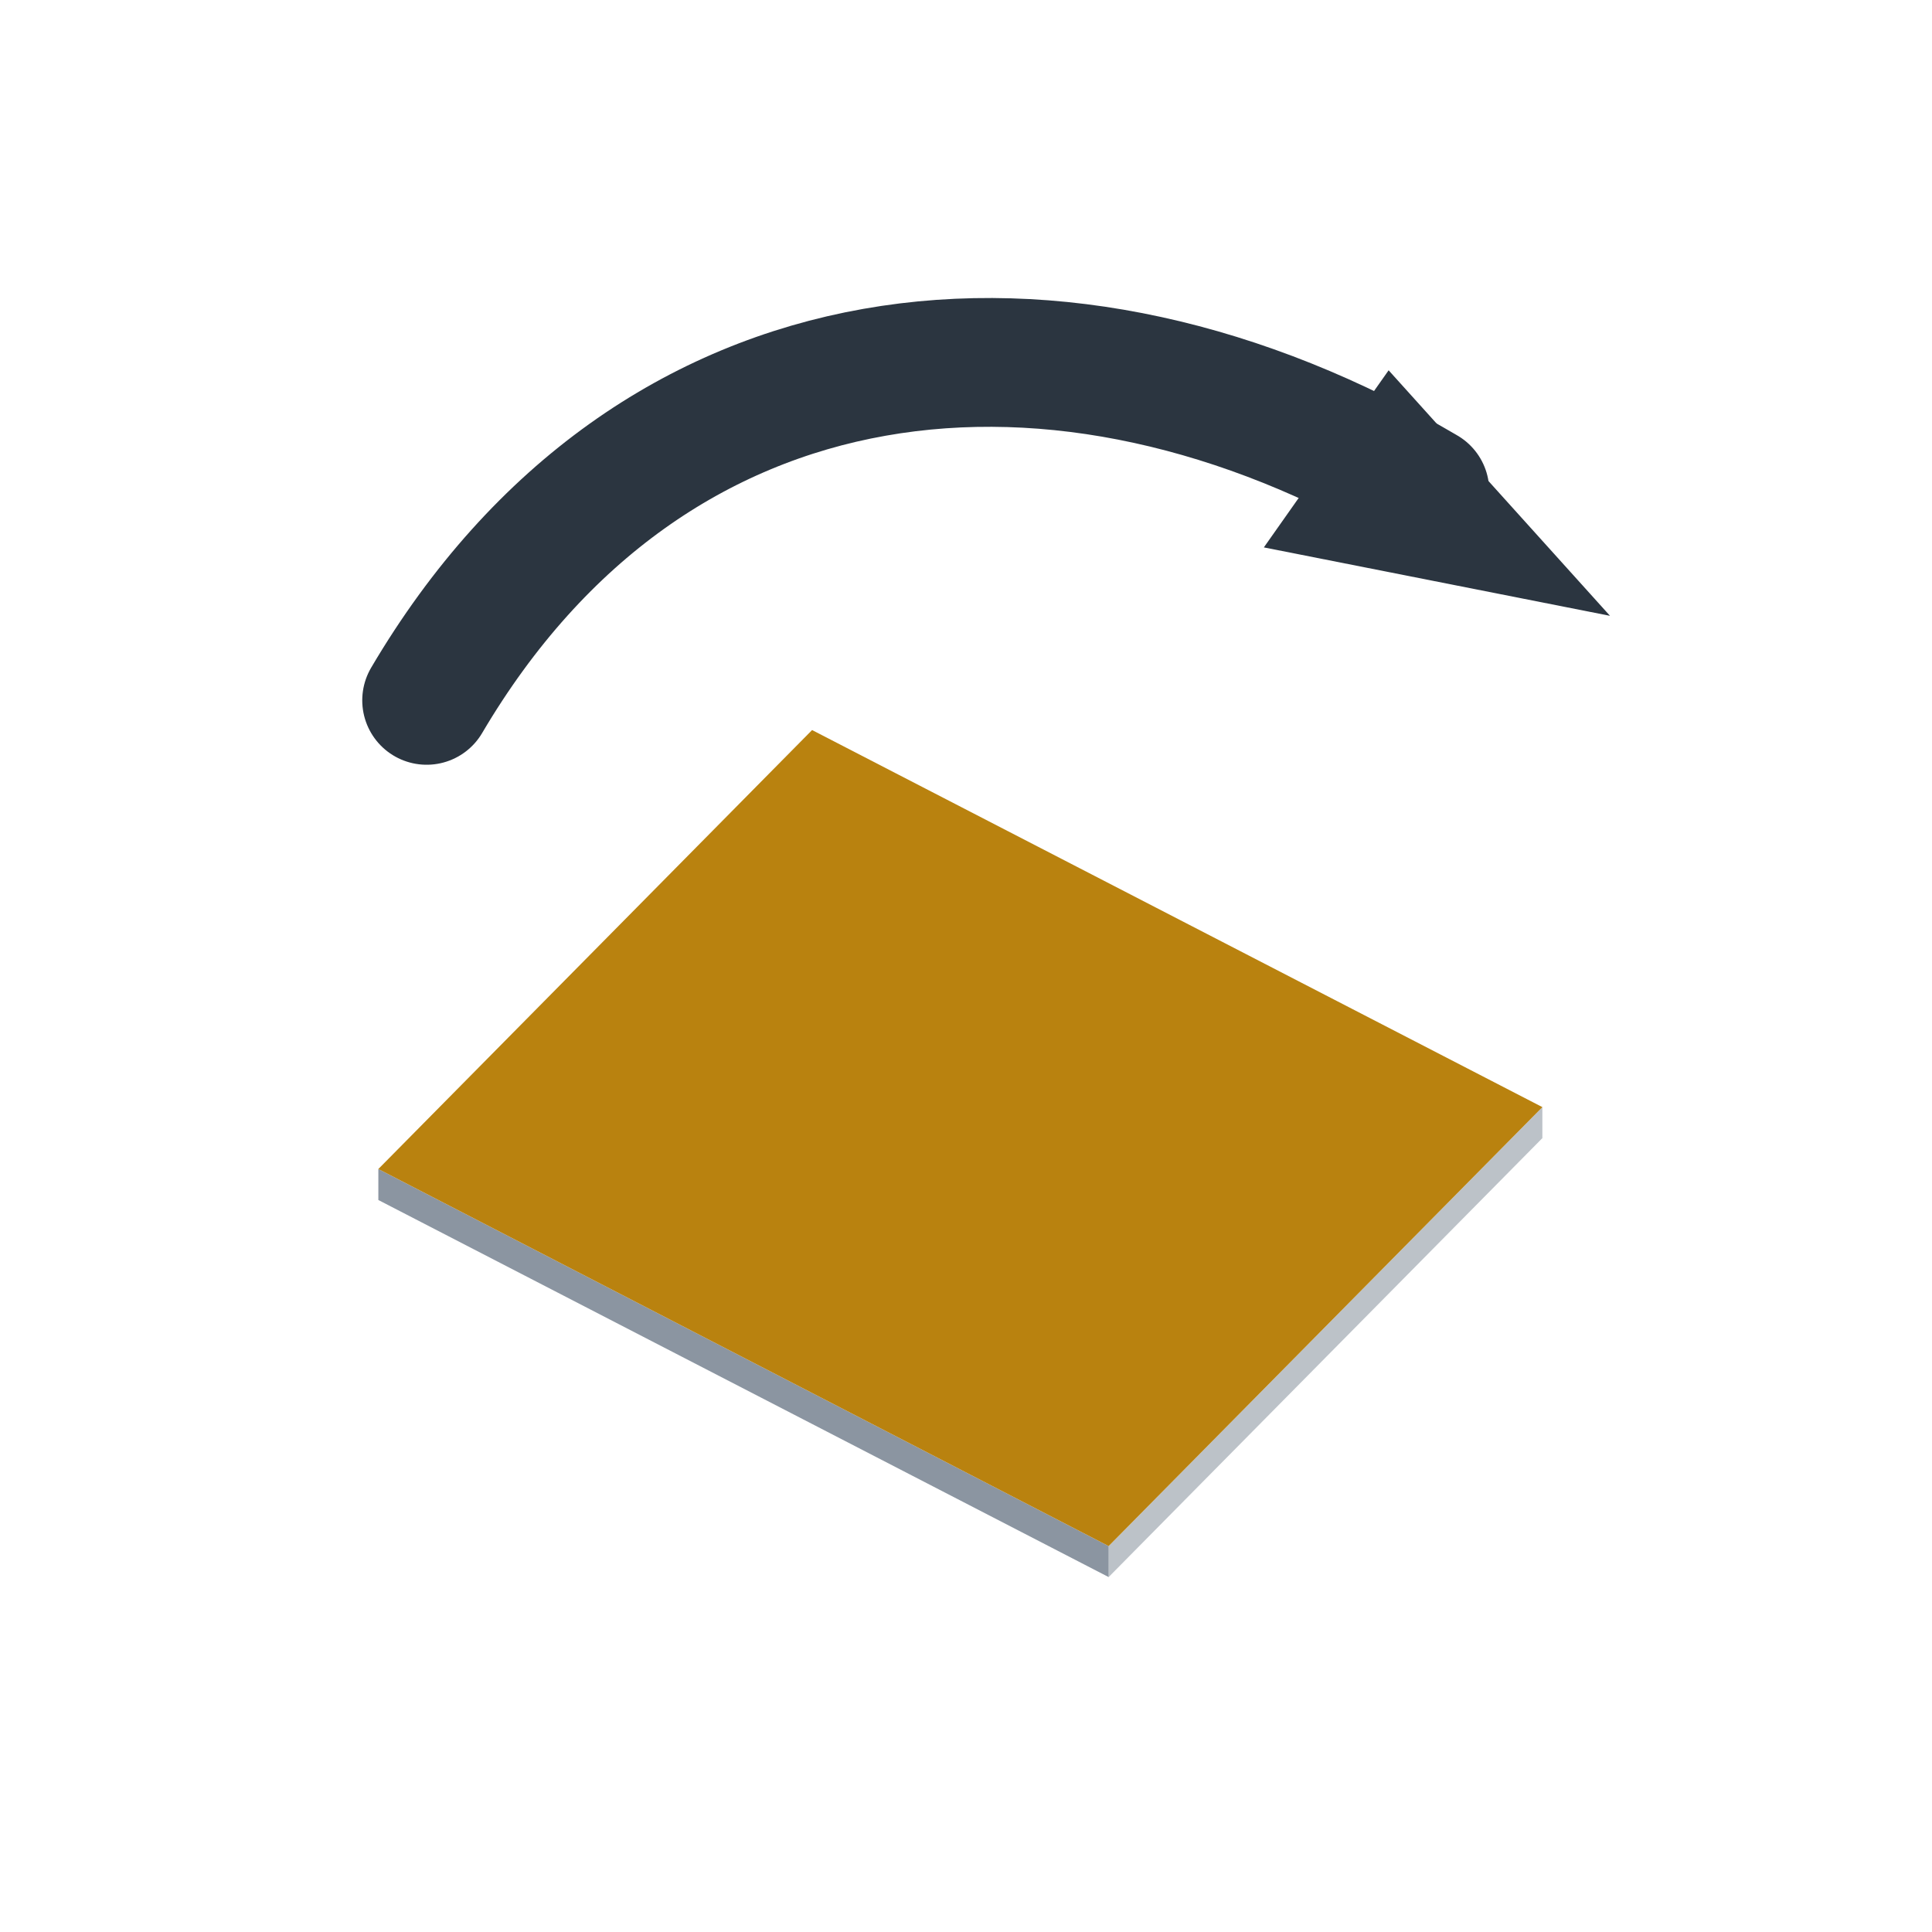
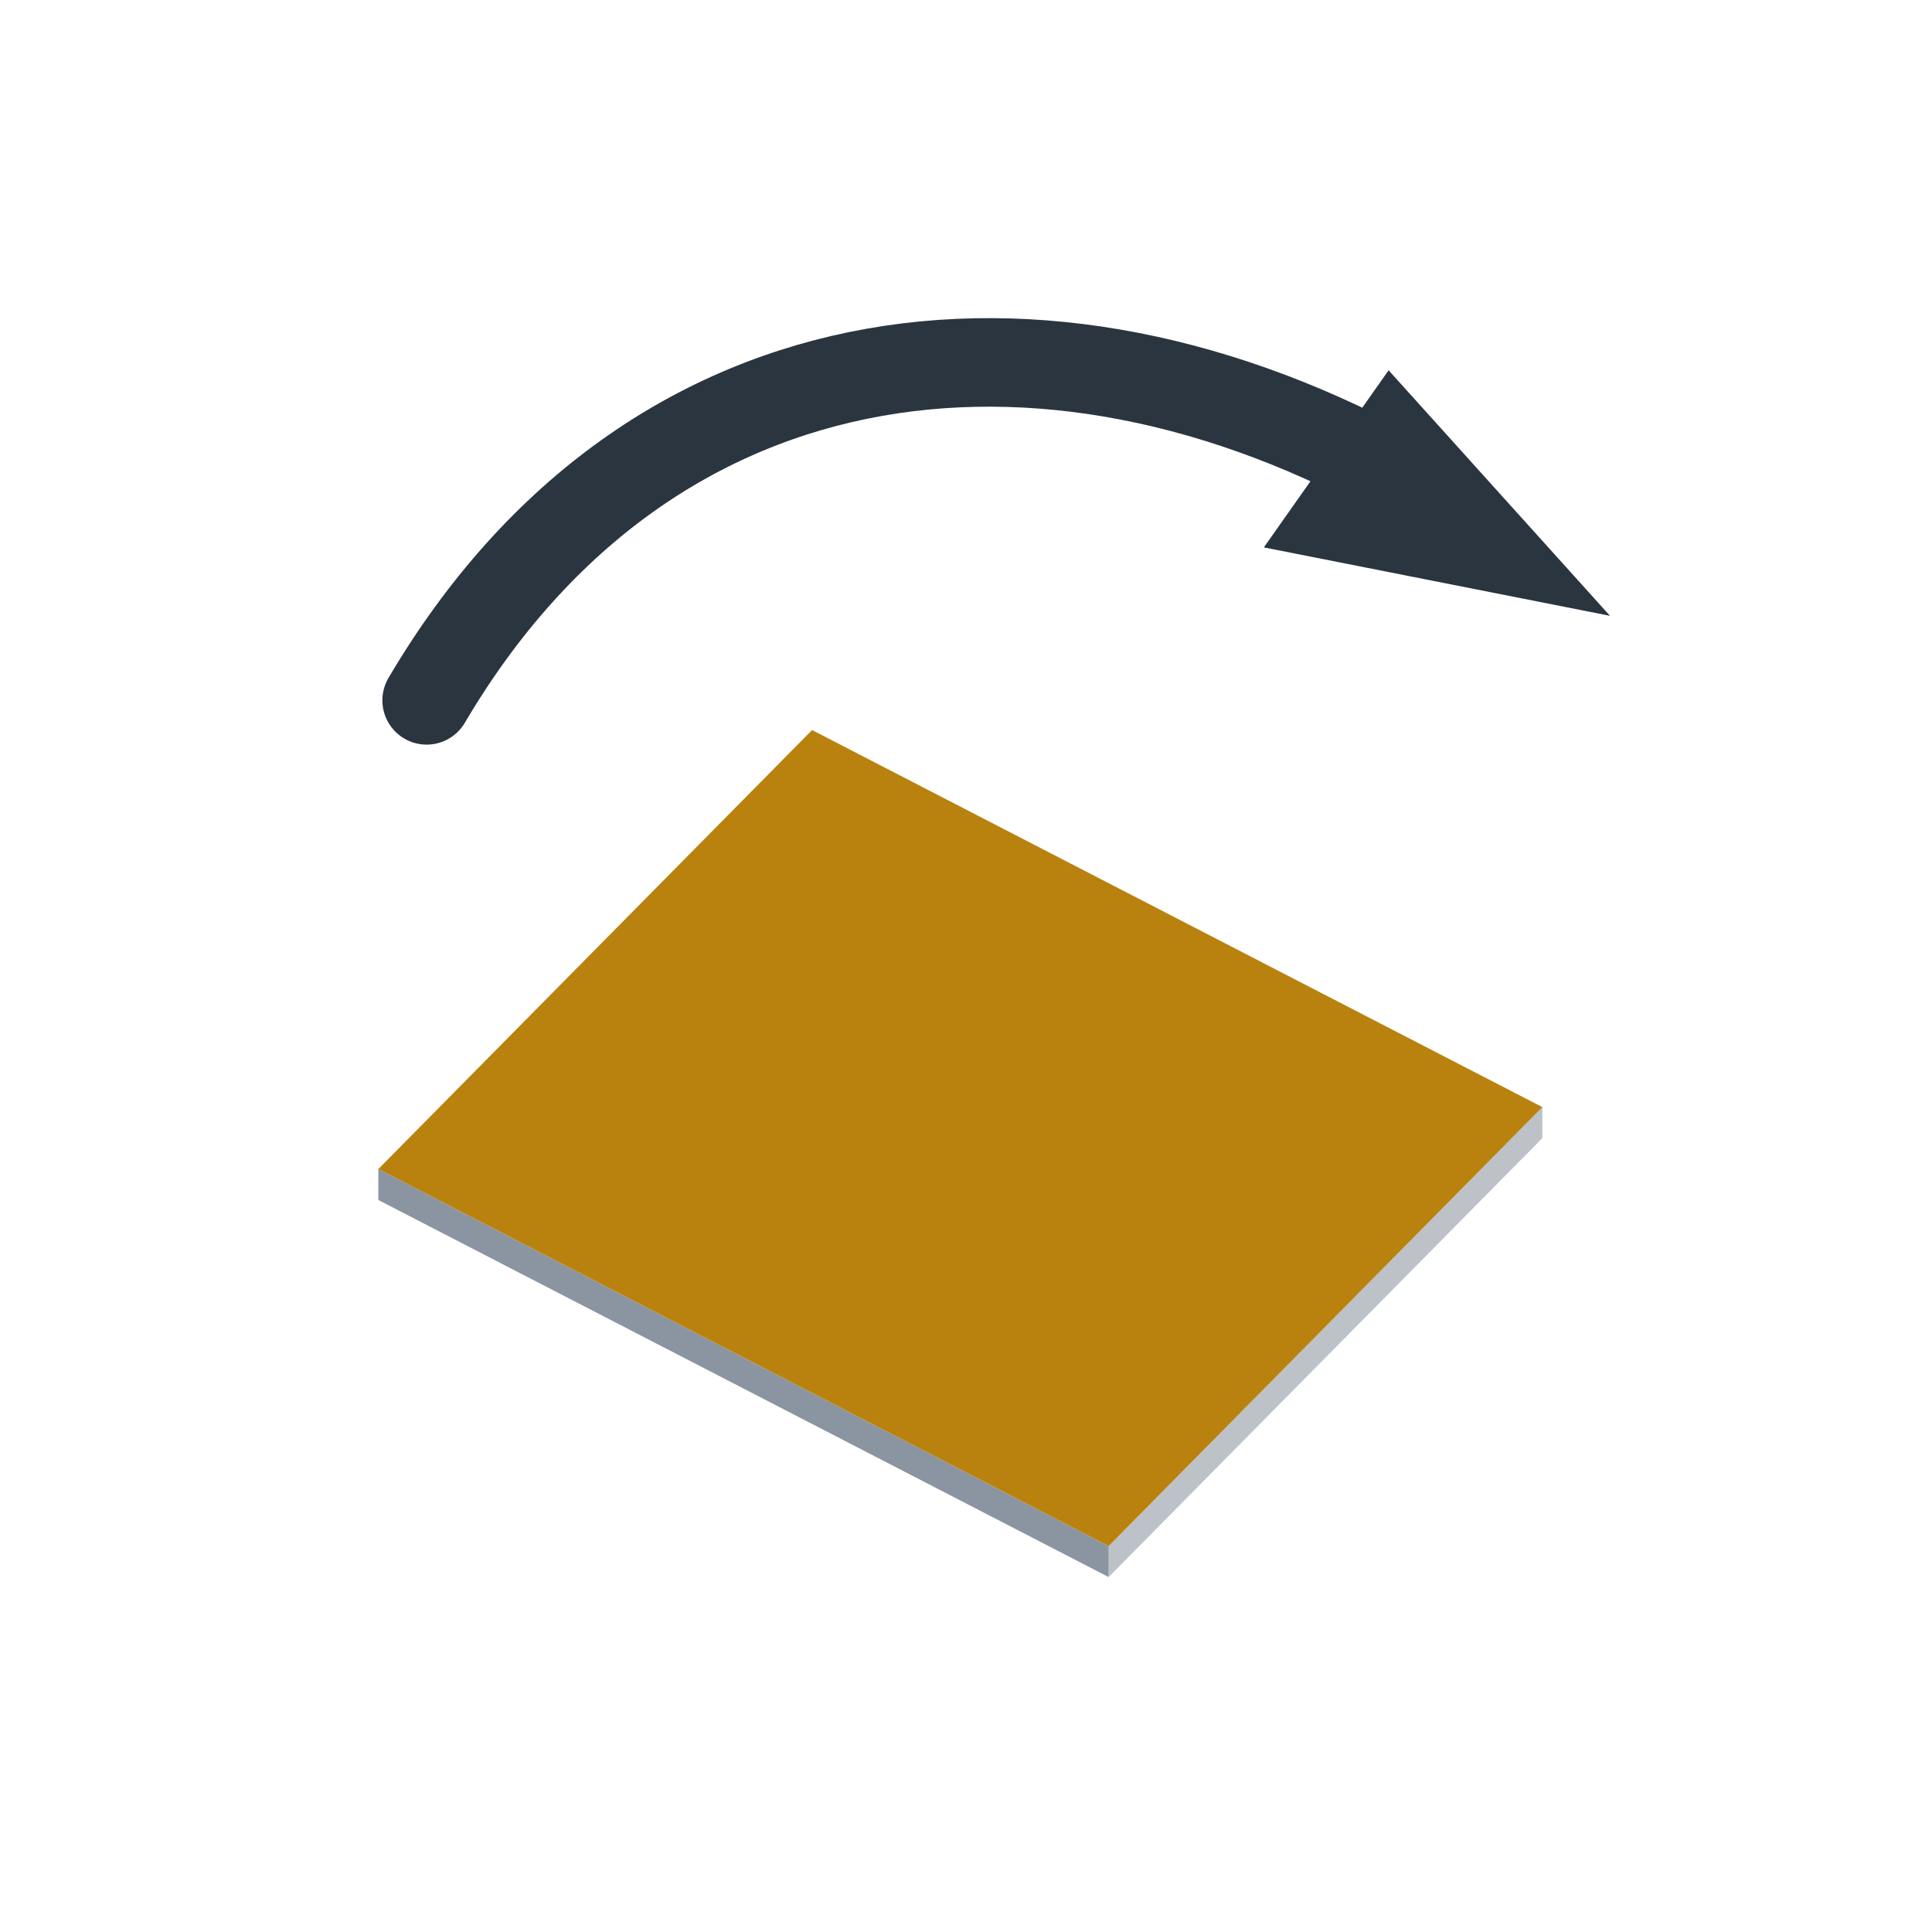
<svg xmlns="http://www.w3.org/2000/svg" viewBox="0 0 24 24">
  <path d="M4.7 14.907 13.772 19.591V19.206L4.7 14.522V14.907Z" fill="#7a8693" fill-opacity="0.875" fill-rule="evenodd" />
  <path d="M13.772 19.206V19.591L19.16 14.138V13.753L13.772 19.206Z" fill="#7a8693" fill-opacity="0.5" fill-rule="evenodd" />
  <path d="M4.7 14.522 13.772 19.206 19.16 13.753 10.088 9.069 4.7 14.522Z" fill="#b9820f" fill-opacity="1" fill-rule="evenodd" />
-   <path d="M5.3 8.7C8.1 3.95 13.2 3.45 17.7 6.1" fill="none" stroke="#2b3540" stroke-width="1.6" stroke-linecap="round" stroke-linejoin="round" />
+   <path d="M5.3 8.7C8.1 3.95 13.2 3.45 17.7 6.1" fill="none" stroke="#2b3540" stroke-width="1.1" stroke-linecap="round" stroke-linejoin="round" />
  <path d="M20 7.65L15.7 6.8 17.25 4.6Z" fill="#2b3540" fill-opacity="1" />
</svg>
